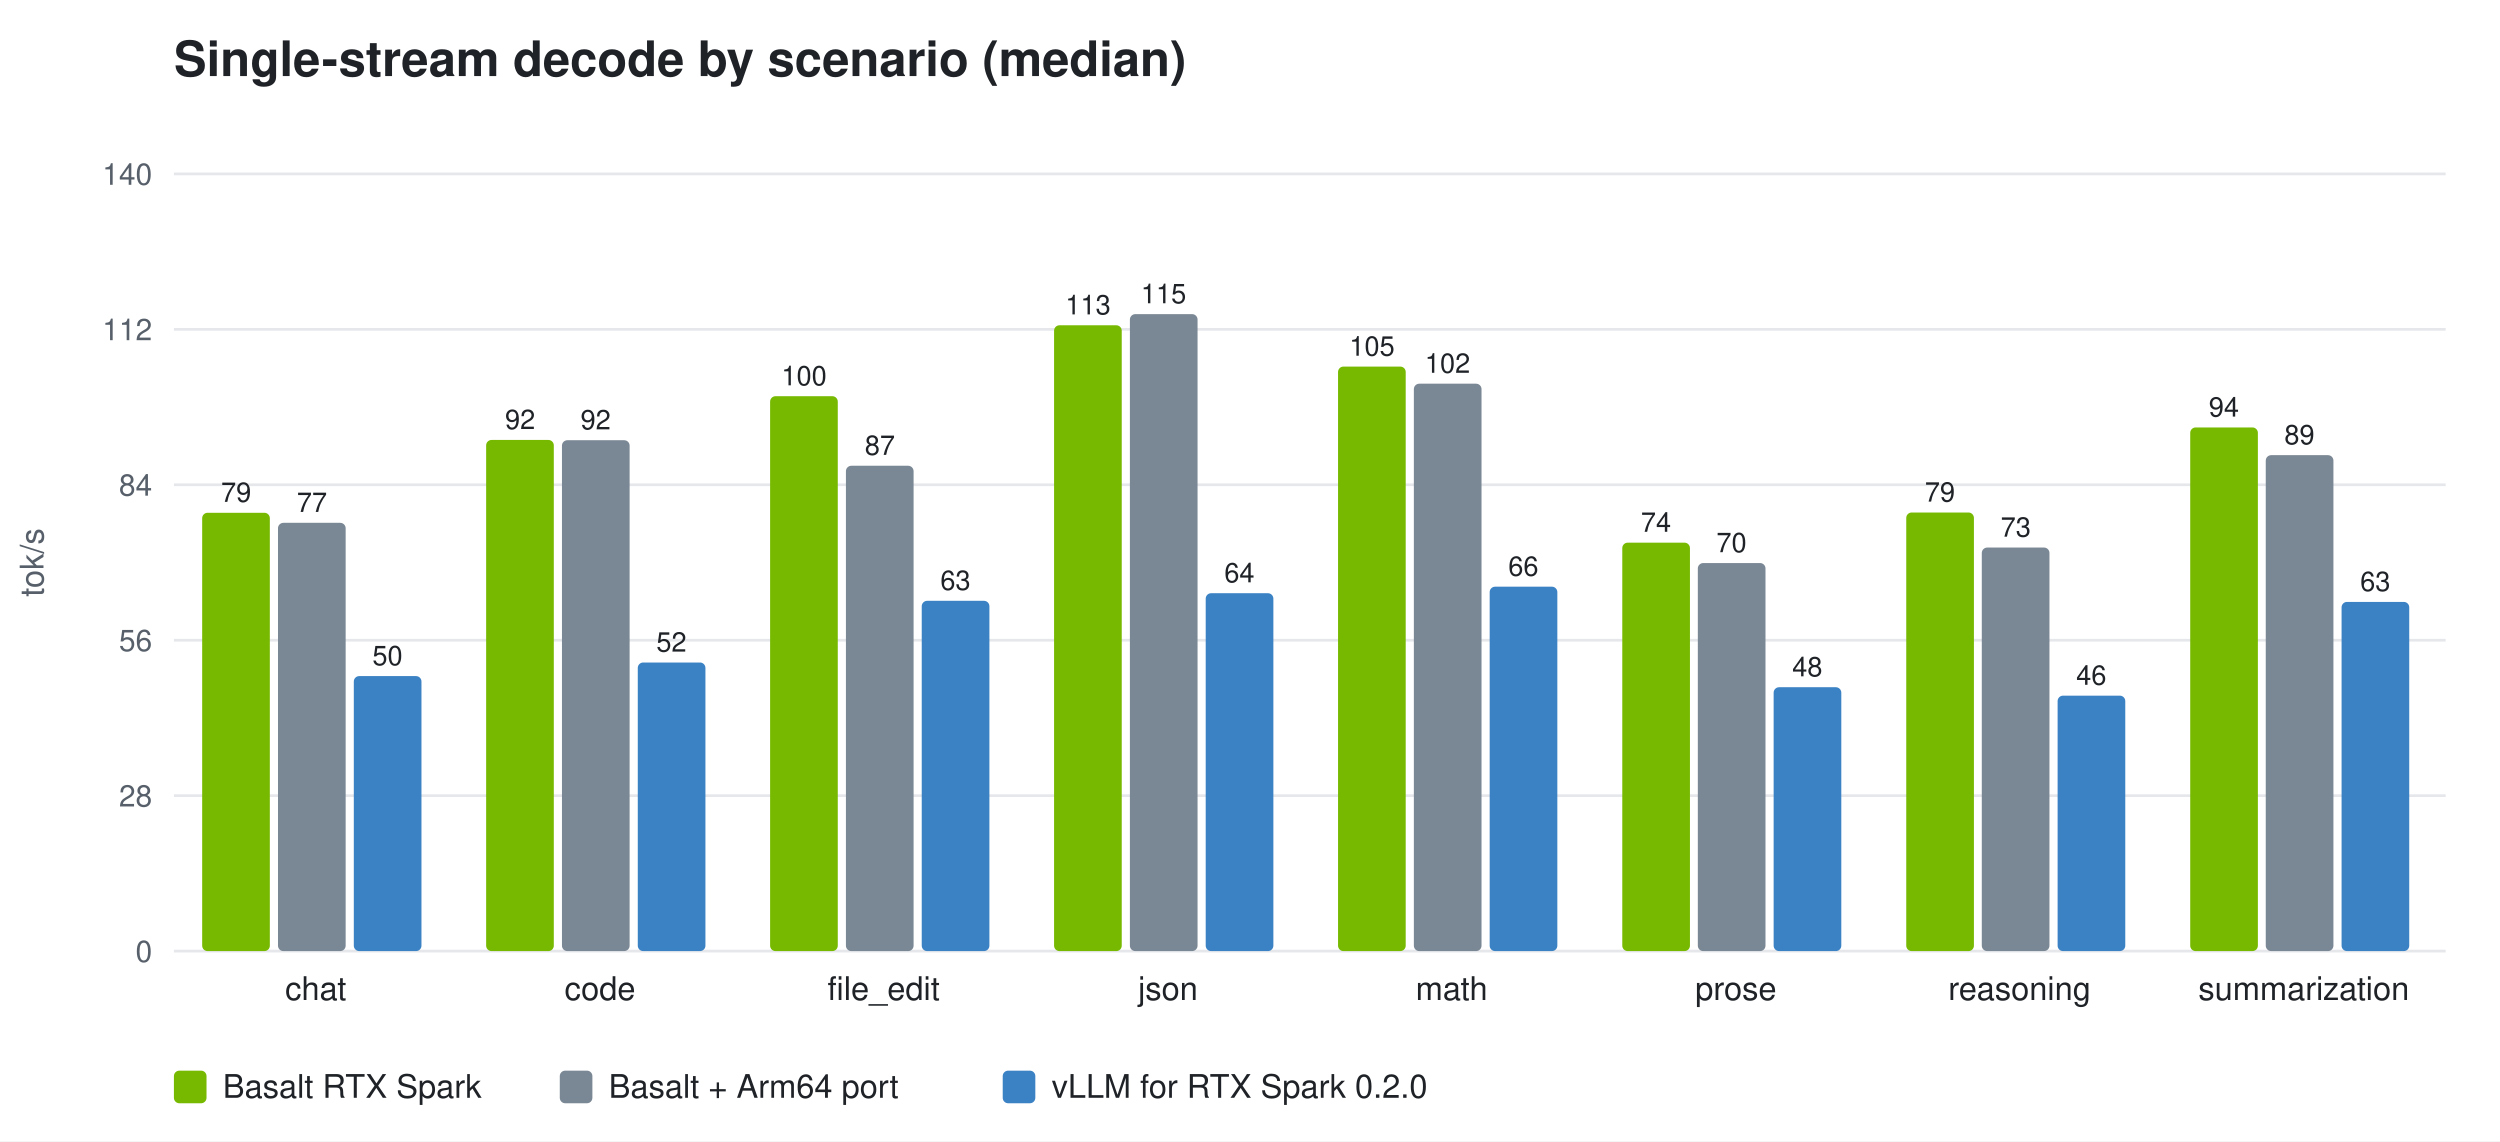
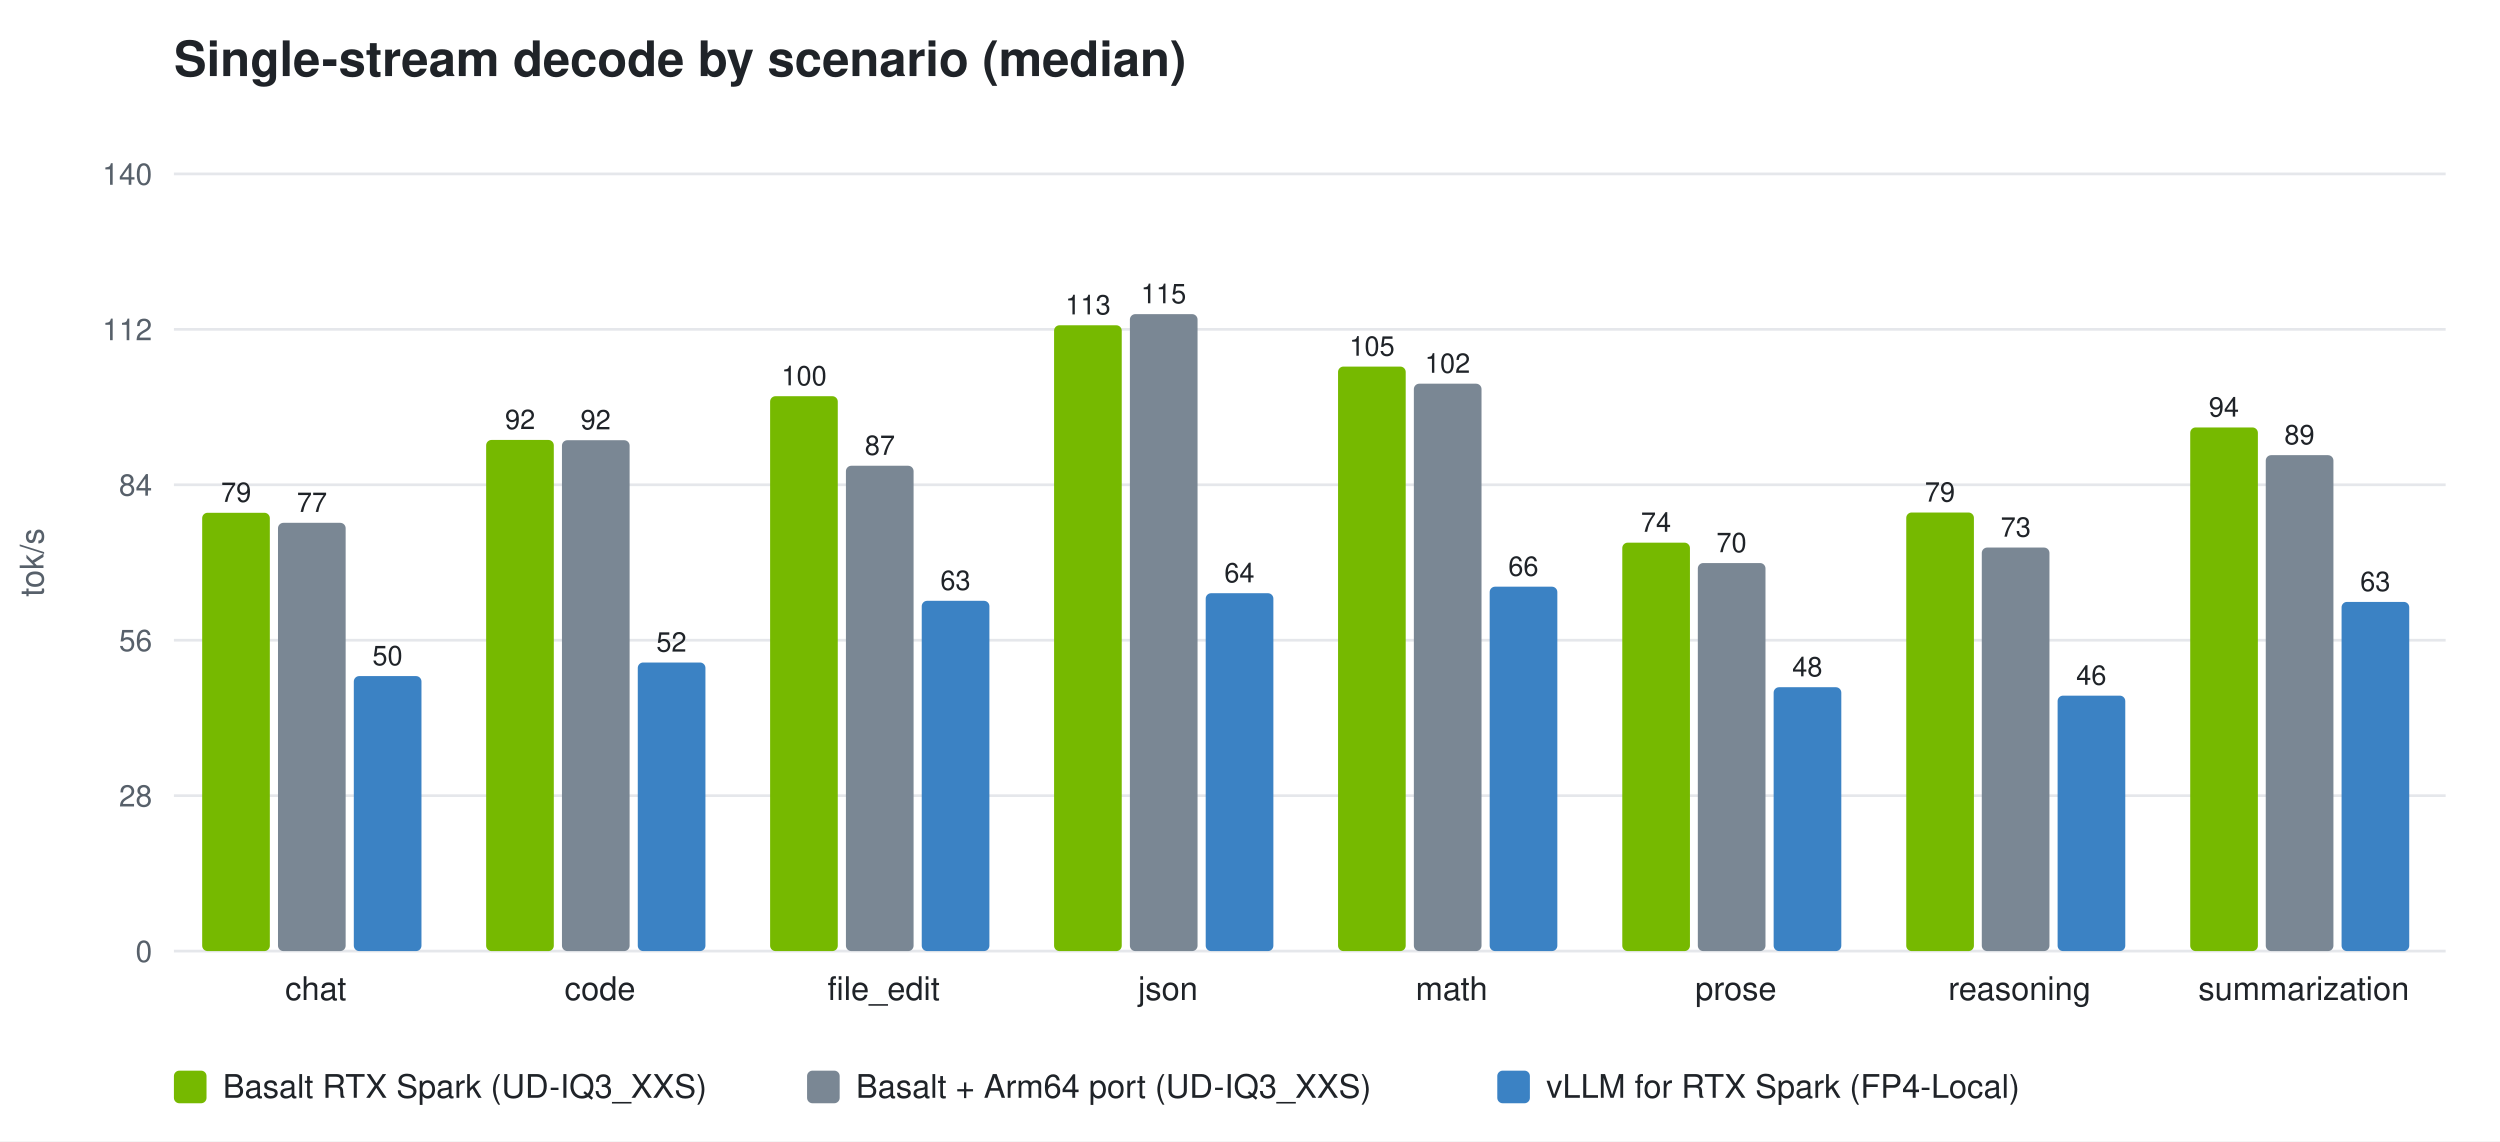
<svg xmlns="http://www.w3.org/2000/svg" width="920" height="420" viewBox="0 0 920 420" font-family="Segoe UI, Helvetica, Arial, sans-serif">
  <rect width="920" height="420" fill="#ffffff" />
  <text x="64" y="28" font-size="18" font-weight="600" fill="#1f2328">Single-stream decode by scenario (median)</text>
  <line x1="64" y1="350.0" x2="900" y2="350.0" stroke="#e5e7eb" />
  <text x="56" y="354.0" font-size="11" text-anchor="end" fill="#57606a">0</text>
  <line x1="64" y1="292.8" x2="900" y2="292.8" stroke="#e5e7eb" />
  <text x="56" y="296.8" font-size="11" text-anchor="end" fill="#57606a">28</text>
  <line x1="64" y1="235.6" x2="900" y2="235.6" stroke="#e5e7eb" />
  <text x="56" y="239.6" font-size="11" text-anchor="end" fill="#57606a">56</text>
  <line x1="64" y1="178.4" x2="900" y2="178.4" stroke="#e5e7eb" />
  <text x="56" y="182.4" font-size="11" text-anchor="end" fill="#57606a">84</text>
  <line x1="64" y1="121.2" x2="900" y2="121.2" stroke="#e5e7eb" />
  <text x="56" y="125.2" font-size="11" text-anchor="end" fill="#57606a">112</text>
  <line x1="64" y1="64.0" x2="900" y2="64.0" stroke="#e5e7eb" />
  <text x="56" y="68.0" font-size="11" text-anchor="end" fill="#57606a">140</text>
  <text x="16" y="207" font-size="12" fill="#57606a" transform="rotate(-90 16 207)" text-anchor="middle">tok/s</text>
  <rect x="74.4" y="188.7" width="24.9" height="161.3" rx="2" fill="#76B900" />
  <text x="86.9" y="184.7" font-size="10" text-anchor="middle" fill="#1f2328">79</text>
  <rect x="102.3" y="192.4" width="24.9" height="157.6" rx="2" fill="#7A8794" />
  <text x="114.8" y="188.4" font-size="10" text-anchor="middle" fill="#1f2328">77</text>
  <rect x="130.2" y="248.8" width="24.9" height="101.2" rx="2" fill="#3B82C4" />
  <text x="142.6" y="244.8" font-size="10" text-anchor="middle" fill="#1f2328">50</text>
  <text x="116.2" y="368" font-size="12" text-anchor="middle" fill="#1f2328">chat</text>
  <rect x="178.9" y="161.9" width="24.9" height="188.1" rx="2" fill="#76B900" />
  <text x="191.4" y="157.9" font-size="10" text-anchor="middle" fill="#1f2328">92</text>
  <rect x="206.8" y="162.0" width="24.9" height="188.0" rx="2" fill="#7A8794" />
  <text x="219.2" y="158.0" font-size="10" text-anchor="middle" fill="#1f2328">92</text>
  <rect x="234.7" y="243.8" width="24.9" height="106.2" rx="2" fill="#3B82C4" />
  <text x="247.1" y="239.8" font-size="10" text-anchor="middle" fill="#1f2328">52</text>
  <text x="220.8" y="368" font-size="12" text-anchor="middle" fill="#1f2328">code</text>
  <rect x="283.4" y="145.8" width="24.9" height="204.2" rx="2" fill="#76B900" />
  <text x="295.9" y="141.8" font-size="10" text-anchor="middle" fill="#1f2328">100</text>
  <rect x="311.3" y="171.4" width="24.9" height="178.6" rx="2" fill="#7A8794" />
  <text x="323.8" y="167.4" font-size="10" text-anchor="middle" fill="#1f2328">87</text>
  <rect x="339.2" y="221.1" width="24.9" height="128.9" rx="2" fill="#3B82C4" />
  <text x="351.6" y="217.1" font-size="10" text-anchor="middle" fill="#1f2328">63</text>
  <text x="325.2" y="368" font-size="12" text-anchor="middle" fill="#1f2328">file_edit</text>
  <rect x="387.9" y="119.7" width="24.9" height="230.3" rx="2" fill="#76B900" />
  <text x="400.4" y="115.7" font-size="10" text-anchor="middle" fill="#1f2328">113</text>
  <rect x="415.8" y="115.6" width="24.9" height="234.4" rx="2" fill="#7A8794" />
  <text x="428.2" y="111.6" font-size="10" text-anchor="middle" fill="#1f2328">115</text>
  <rect x="443.7" y="218.3" width="24.9" height="131.7" rx="2" fill="#3B82C4" />
  <text x="456.1" y="214.3" font-size="10" text-anchor="middle" fill="#1f2328">64</text>
  <text x="429.8" y="368" font-size="12" text-anchor="middle" fill="#1f2328">json</text>
  <rect x="492.4" y="134.9" width="24.9" height="215.1" rx="2" fill="#76B900" />
  <text x="504.9" y="130.9" font-size="10" text-anchor="middle" fill="#1f2328">105</text>
  <rect x="520.3" y="141.2" width="24.9" height="208.8" rx="2" fill="#7A8794" />
  <text x="532.7" y="137.2" font-size="10" text-anchor="middle" fill="#1f2328">102</text>
  <rect x="548.2" y="215.9" width="24.9" height="134.1" rx="2" fill="#3B82C4" />
  <text x="560.6" y="211.9" font-size="10" text-anchor="middle" fill="#1f2328">66</text>
  <text x="534.2" y="368" font-size="12" text-anchor="middle" fill="#1f2328">math</text>
  <rect x="597.0" y="199.7" width="24.9" height="150.3" rx="2" fill="#76B900" />
  <text x="609.4" y="195.7" font-size="10" text-anchor="middle" fill="#1f2328">74</text>
  <rect x="624.8" y="207.2" width="24.9" height="142.8" rx="2" fill="#7A8794" />
  <text x="637.2" y="203.2" font-size="10" text-anchor="middle" fill="#1f2328">70</text>
  <rect x="652.7" y="252.9" width="24.9" height="97.1" rx="2" fill="#3B82C4" />
  <text x="665.1" y="248.9" font-size="10" text-anchor="middle" fill="#1f2328">48</text>
  <text x="638.8" y="368" font-size="12" text-anchor="middle" fill="#1f2328">prose</text>
  <rect x="701.5" y="188.6" width="24.9" height="161.4" rx="2" fill="#76B900" />
  <text x="713.9" y="184.6" font-size="10" text-anchor="middle" fill="#1f2328">79</text>
  <rect x="729.3" y="201.5" width="24.9" height="148.5" rx="2" fill="#7A8794" />
  <text x="741.8" y="197.5" font-size="10" text-anchor="middle" fill="#1f2328">73</text>
  <rect x="757.2" y="256.0" width="24.9" height="94.0" rx="2" fill="#3B82C4" />
  <text x="769.6" y="252.0" font-size="10" text-anchor="middle" fill="#1f2328">46</text>
  <text x="743.2" y="368" font-size="12" text-anchor="middle" fill="#1f2328">reasoning</text>
  <rect x="806.0" y="157.3" width="24.9" height="192.7" rx="2" fill="#76B900" />
  <text x="818.4" y="153.3" font-size="10" text-anchor="middle" fill="#1f2328">94</text>
  <rect x="833.8" y="167.5" width="24.9" height="182.5" rx="2" fill="#7A8794" />
  <text x="846.2" y="163.5" font-size="10" text-anchor="middle" fill="#1f2328">89</text>
  <rect x="861.7" y="221.5" width="24.9" height="128.5" rx="2" fill="#3B82C4" />
  <text x="874.1" y="217.5" font-size="10" text-anchor="middle" fill="#1f2328">63</text>
  <text x="847.8" y="368" font-size="12" text-anchor="middle" fill="#1f2328">summarization</text>
  <rect x="64" y="394" width="12" height="12" rx="2" fill="#76B900" />
-   <text x="82" y="404" font-size="12" fill="#1f2328">Basalt RTX Spark</text>
-   <rect x="206" y="394" width="12" height="12" rx="2" fill="#7A8794" />
-   <text x="224" y="404" font-size="12" fill="#1f2328">Basalt + Arm64 port</text>
-   <rect x="369" y="394" width="12" height="12" rx="2" fill="#3B82C4" />
-   <text x="387" y="404" font-size="12" fill="#1f2328">vLLM for RTX Spark 0.2.0</text>
+   <text x="82" y="404" font-size="12" fill="#1f2328">Basalt RTX Spark (UD-IQ3_XXS)</text>
+   <rect x="297" y="394" width="12" height="12" rx="2" fill="#7A8794" />
+   <text x="315" y="404" font-size="12" fill="#1f2328">Basalt + Arm64 port (UD-IQ3_XXS)</text>
+   <rect x="551" y="394" width="12" height="12" rx="2" fill="#3B82C4" />
+   <text x="569" y="404" font-size="12" fill="#1f2328">vLLM for RTX Spark (FP4-Local)</text>
</svg>
